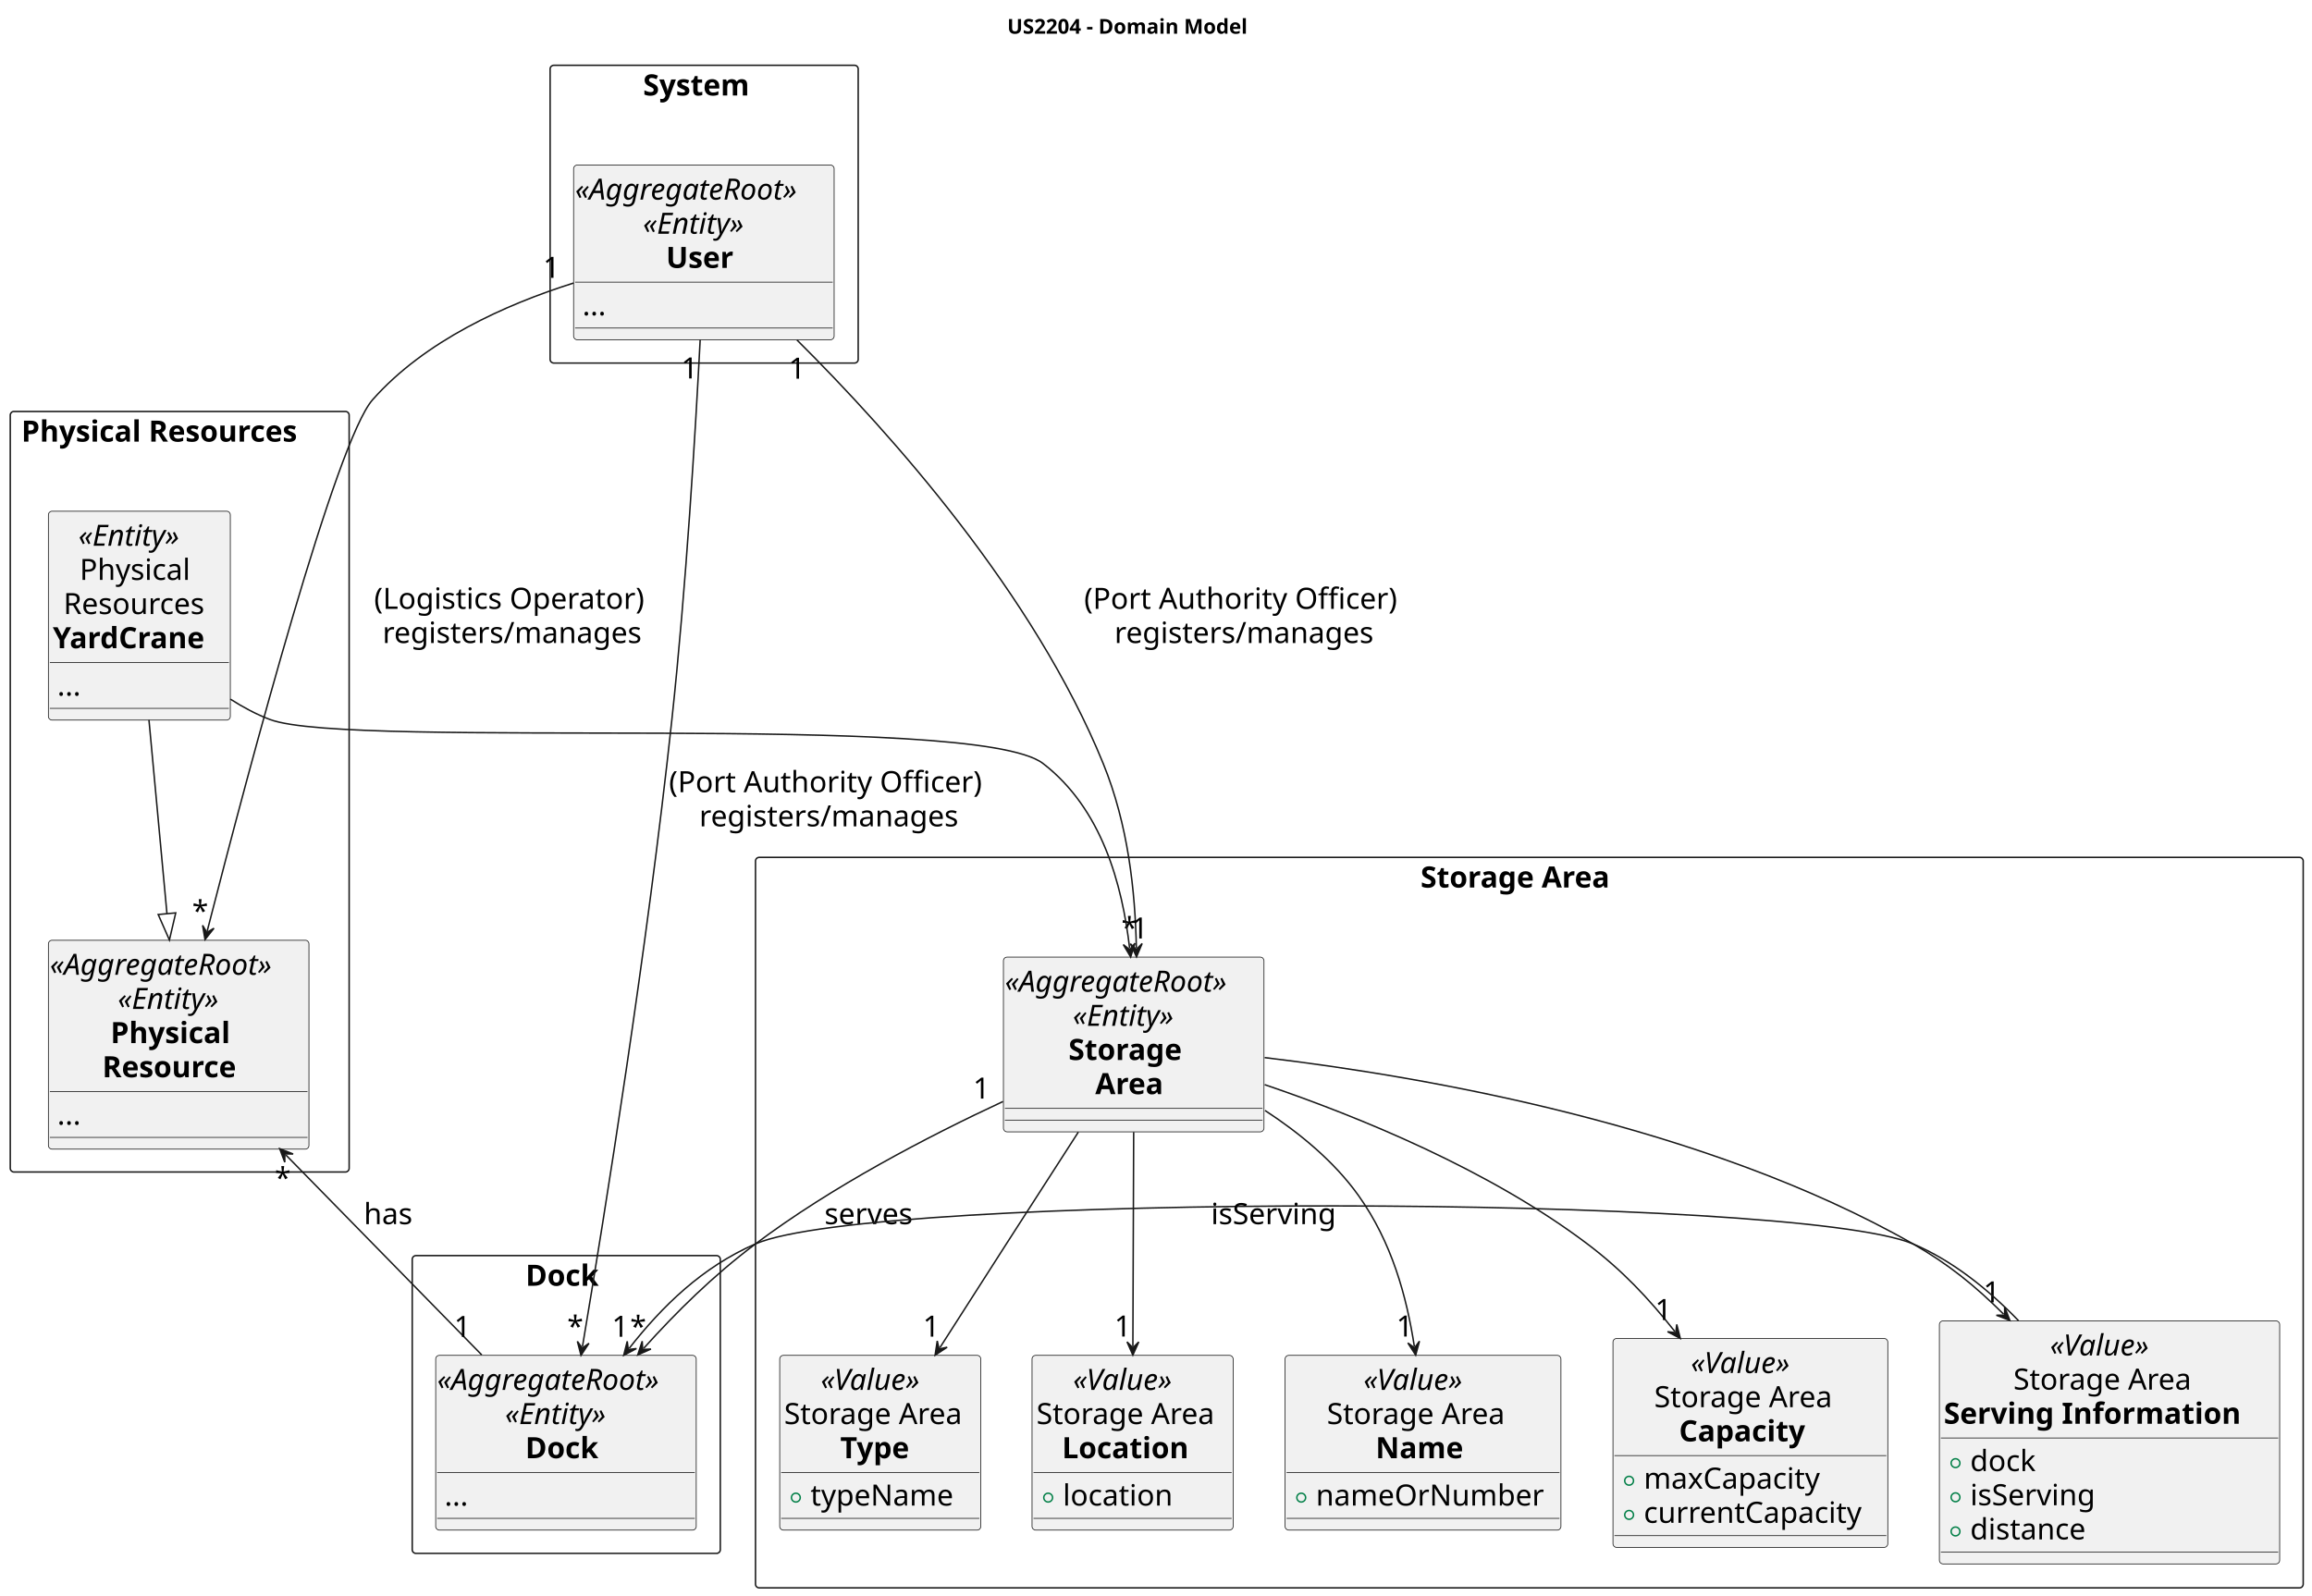
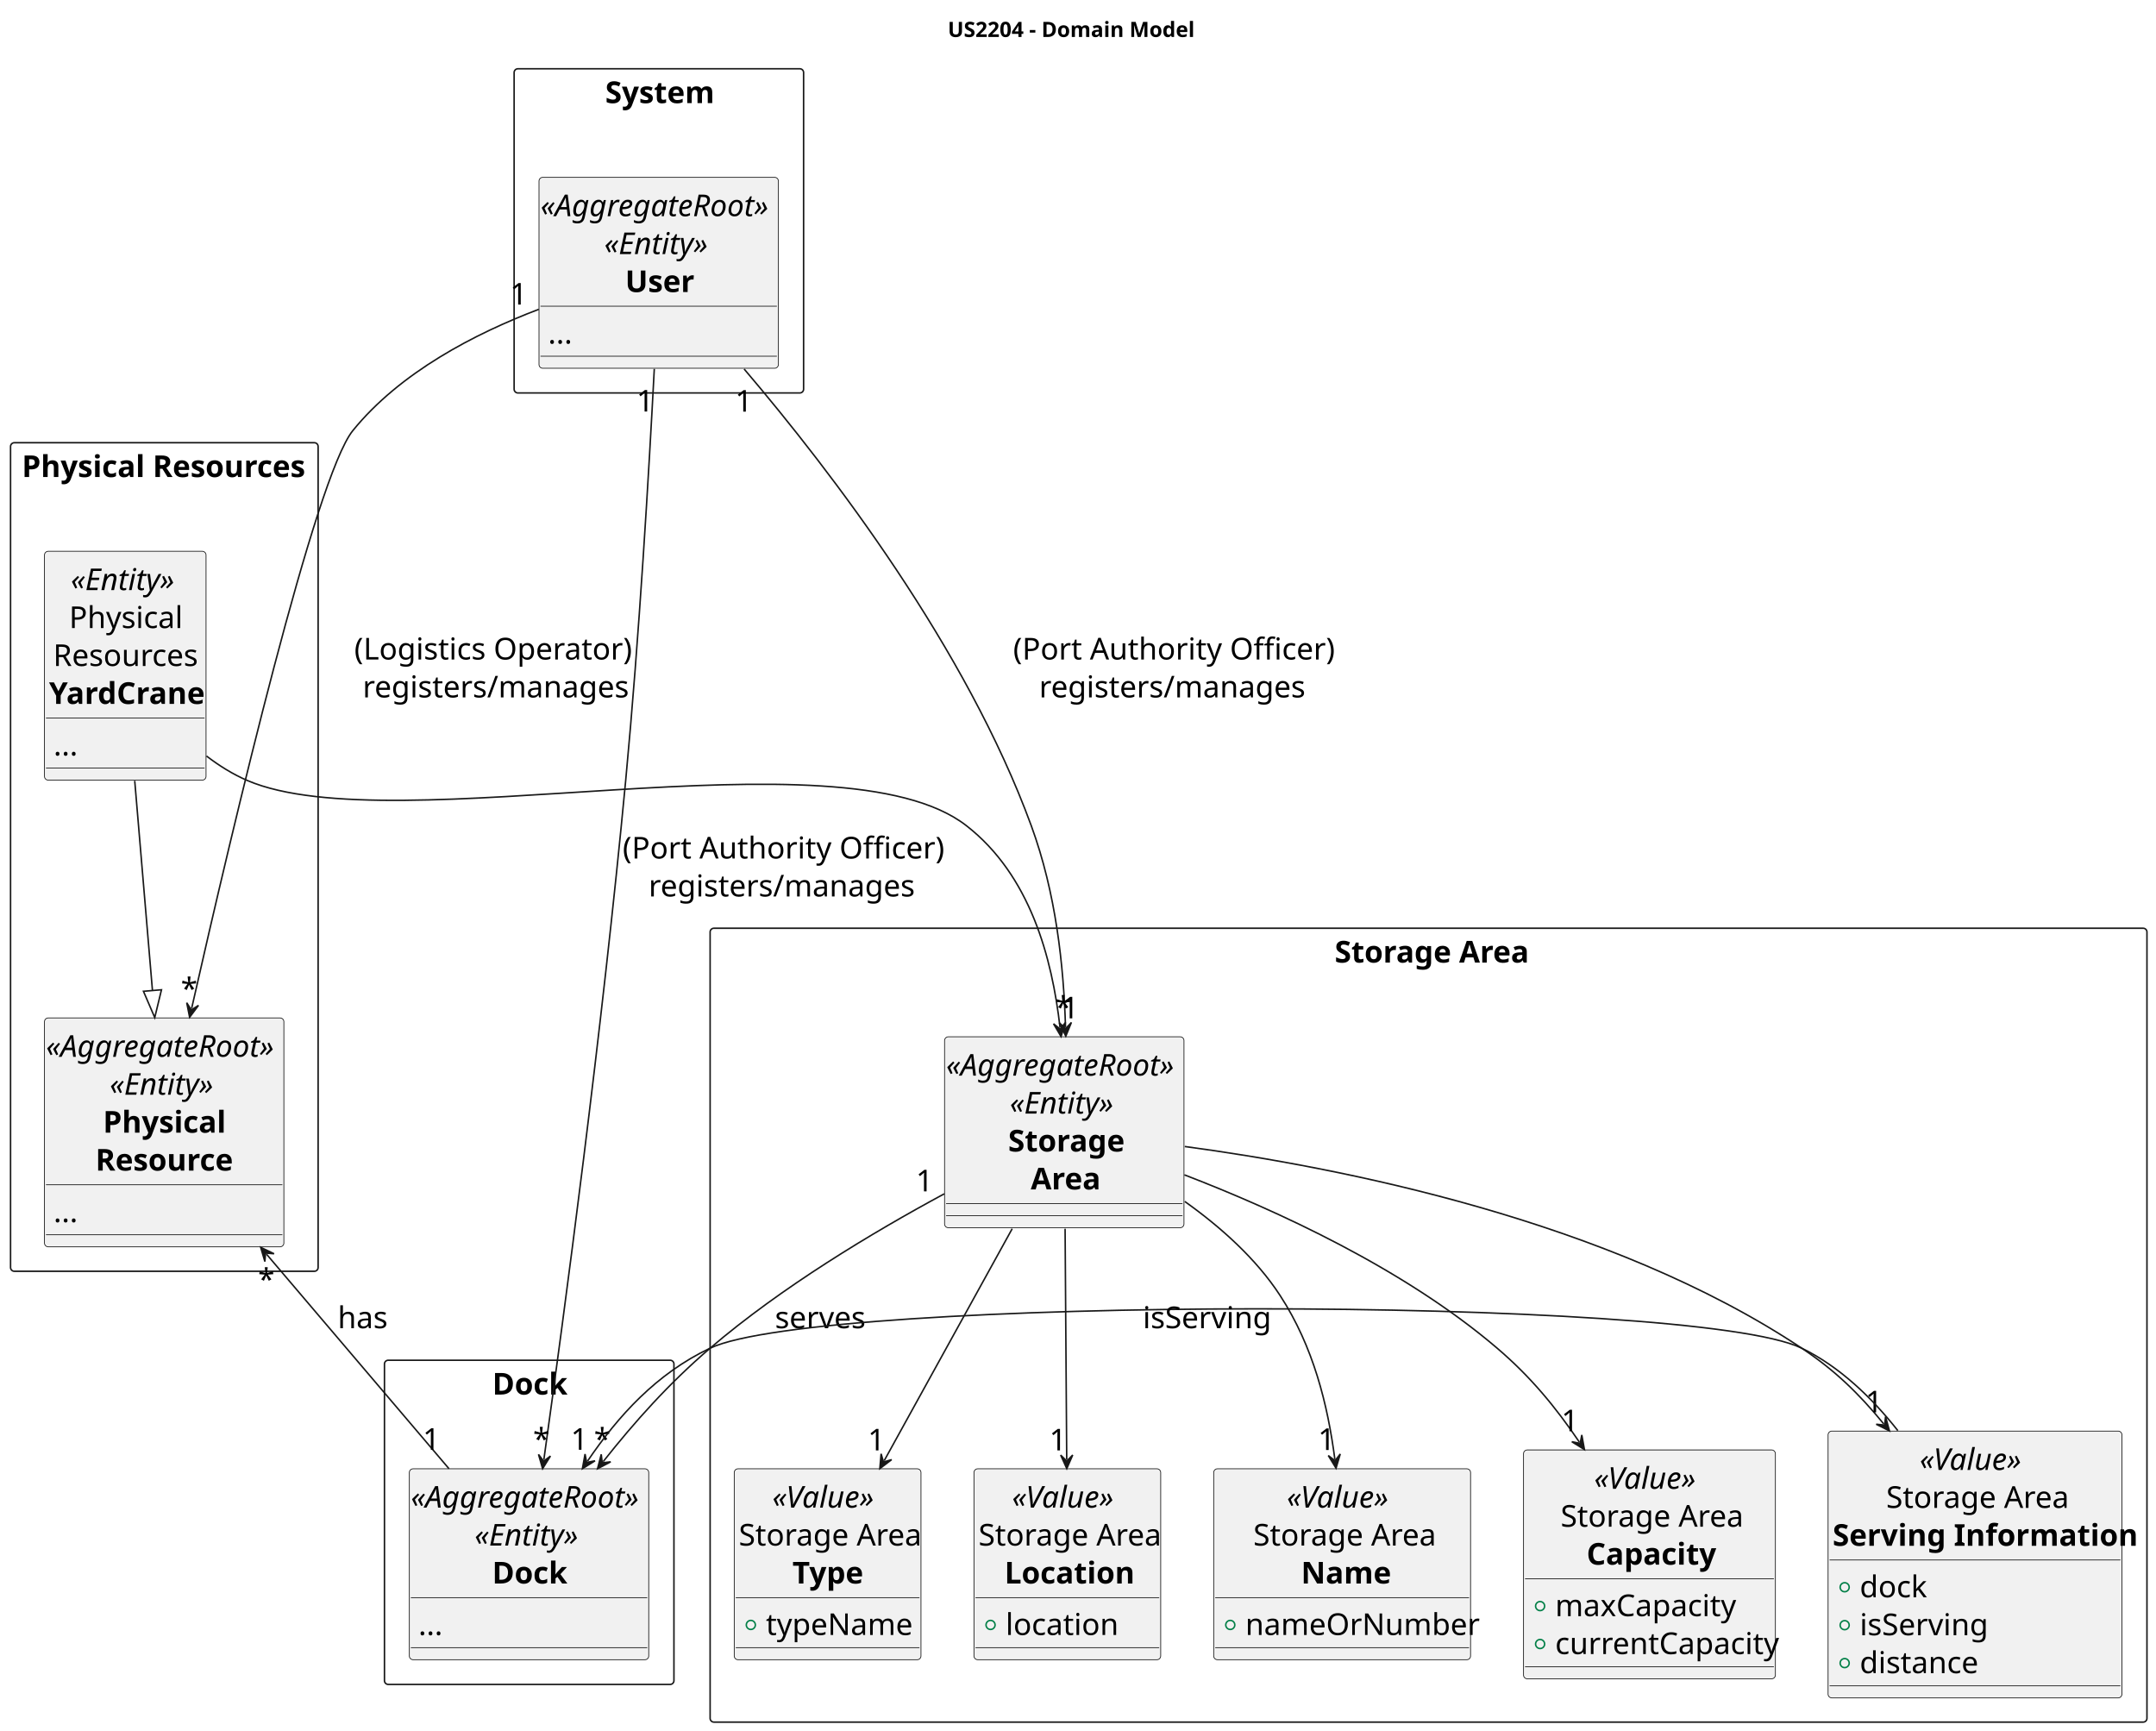
- <svg xmlns="http://www.w3.org/2000/svg" contentStyleType="text/css" data-diagram-type="CLASS" height="1088px" preserveAspectRatio="none" style="width:1576px;height:1088px;background:#FFFFFF;" version="1.1" viewBox="0 0 1576 1088" width="1576px" zoomAndPan="magnify">
+ <svg xmlns="http://www.w3.org/2000/svg" contentStyleType="text/css" data-diagram-type="CLASS" height="1148px" preserveAspectRatio="none" style="width:1430px;height:1148px;background:#FFFFFF;" version="1.1" viewBox="0 0 1430 1148" width="1430px" zoomAndPan="magnify">
  <defs />
  <g>
-     <text fill="#000000" font-family="sans-serif" font-size="14" font-weight="bold" lengthAdjust="spacing" textLength="188.754" x="686.623" y="22.995">US2204 - Domain Model</text>
+     <text fill="#000000" font-family="sans-serif" font-size="14" font-weight="bold" lengthAdjust="spacing" textLength="158.703" x="628.648" y="24.533">US2204 - Domain Model</text>
    <g class="cluster" data-entity="System" data-source-line="4" data-uid="ent0002" id="cluster_System">
-       <rect fill="none" height="203" rx="2.5" ry="2.5" style="stroke:#181818;stroke-width:1;" width="210" x="375" y="44.514" />
-       <text fill="#000000" font-family="sans-serif" font-size="20" font-weight="bold" lengthAdjust="spacing" textLength="83.311" x="438.345" y="65.078">System</text>
+       <rect fill="none" height="215" rx="2.5" ry="2.5" style="stroke:#181818;stroke-width:1;" width="192" x="341" y="45.609" />
+       <text fill="#000000" font-family="sans-serif" font-size="20" font-weight="bold" lengthAdjust="spacing" textLength="71.152" x="401.424" y="68.371">System</text>
    </g>
    <g class="cluster" data-entity="Physical Resources" data-source-line="11" data-uid="ent0004" id="cluster_Physical Resources">
-       <rect fill="none" height="518.5" rx="2.5" ry="2.5" style="stroke:#181818;stroke-width:1;" width="231" x="7" y="280.514" />
-       <text fill="#000000" font-family="sans-serif" font-size="20" font-weight="bold" lengthAdjust="spacing" textLength="215.898" x="14.551" y="301.078">Physical Resources</text>
+       <rect fill="none" height="549.5" rx="2.5" ry="2.5" style="stroke:#181818;stroke-width:1;" width="204" x="7" y="293.609" />
+       <text fill="#000000" font-family="sans-serif" font-size="20" font-weight="bold" lengthAdjust="spacing" textLength="188.994" x="14.503" y="316.371">Physical Resources</text>
    </g>
    <g class="cluster" data-entity="Dock" data-source-line="26" data-uid="ent0007" id="cluster_Dock">
-       <rect fill="none" height="203" rx="2.5" ry="2.5" style="stroke:#181818;stroke-width:1;" width="210" x="281" y="856.014" />
-       <text fill="#000000" font-family="sans-serif" font-size="20" font-weight="bold" lengthAdjust="spacing" textLength="55.498" x="358.251" y="876.578">Dock</text>
+       <rect fill="none" height="215" rx="2.5" ry="2.5" style="stroke:#181818;stroke-width:1;" width="192" x="255" y="902.109" />
+       <text fill="#000000" font-family="sans-serif" font-size="20" font-weight="bold" lengthAdjust="spacing" textLength="48.906" x="326.547" y="924.871">Dock</text>
    </g>
    <g class="cluster" data-entity="Storage Area" data-source-line="35" data-uid="ent0009" id="cluster_Storage Area">
-       <rect fill="none" height="498" rx="2.5" ry="2.5" style="stroke:#181818;stroke-width:1;" width="1055" x="515" y="584.514" />
-       <text fill="#000000" font-family="sans-serif" font-size="20" font-weight="bold" lengthAdjust="spacing" textLength="148.31" x="968.345" y="605.078">Storage Area</text>
+       <rect fill="none" height="526.5" rx="2.5" ry="2.5" style="stroke:#181818;stroke-width:1;" width="953" x="471" y="615.609" />
+       <text fill="#000000" font-family="sans-serif" font-size="20" font-weight="bold" lengthAdjust="spacing" textLength="124.492" x="885.254" y="638.371">Storage Area</text>
    </g>
    <g class="entity" data-entity="user" data-source-line="5" data-uid="ent0003" id="entity_user">
-       <rect fill="#F1F1F1" height="119.125" rx="2.5" ry="2.5" style="stroke:#181818;stroke-width:0.5;" width="177.596" x="391" y="112.514" />
-       <text fill="#000000" font-family="sans-serif" font-size="20" font-style="italic" lengthAdjust="spacing" textLength="175.596" x="392" y="136.078">«AggregateRoot»</text>
-       <text fill="#000000" font-family="sans-serif" font-size="20" font-style="italic" lengthAdjust="spacing" textLength="83.076" x="438.26" y="159.359">«Entity»</text>
-       <text fill="#000000" font-family="sans-serif" font-size="20" font-weight="bold" lengthAdjust="spacing" textLength="51.572" x="454.012" y="182.641">User</text>
-       <line style="stroke:#181818;stroke-width:0.5;" x1="392" x2="567.596" y1="192.357" y2="192.357" />
-       <text fill="#000000" font-family="sans-serif" font-size="20" lengthAdjust="spacing" textLength="19.072" x="397" y="214.922">...</text>
-       <line style="stroke:#181818;stroke-width:0.5;" x1="392" x2="567.596" y1="223.639" y2="223.639" />
+       <rect fill="#F1F1F1" height="126.625" rx="2.5" ry="2.5" style="stroke:#181818;stroke-width:0.5;" width="158.787" x="357.5" y="117.609" />
+       <text fill="#000000" font-family="sans-serif" font-size="20" font-style="italic" lengthAdjust="spacing" textLength="156.787" x="358.5" y="143.371">«AggregateRoot»</text>
+       <text fill="#000000" font-family="sans-serif" font-size="20" font-style="italic" lengthAdjust="spacing" textLength="72.266" x="400.761" y="168.527">«Entity»</text>
+       <text fill="#000000" font-family="sans-serif" font-size="20" font-weight="bold" lengthAdjust="spacing" textLength="44.473" x="414.657" y="193.684">User</text>
+       <line style="stroke:#181818;stroke-width:0.5;" x1="358.5" x2="515.287" y1="203.078" y2="203.078" />
+       <text fill="#000000" font-family="sans-serif" font-size="20" lengthAdjust="spacing" textLength="16.67" x="363.5" y="227.84">...</text>
+       <line style="stroke:#181818;stroke-width:0.5;" x1="358.5" x2="515.287" y1="236.234" y2="236.234" />
    </g>
    <g class="entity" data-entity="phys_res" data-source-line="13" data-uid="ent0005" id="entity_phys_res">
-       <rect fill="#F1F1F1" height="142.406" rx="2.5" ry="2.5" style="stroke:#181818;stroke-width:0.5;" width="177.596" x="33" y="641.014" />
-       <text fill="#000000" font-family="sans-serif" font-size="20" font-style="italic" lengthAdjust="spacing" textLength="175.596" x="34" y="664.578">«AggregateRoot»</text>
-       <text fill="#000000" font-family="sans-serif" font-size="20" font-style="italic" lengthAdjust="spacing" textLength="83.076" x="80.26" y="687.859">«Entity»</text>
-       <text fill="#000000" font-family="sans-serif" font-size="20" font-weight="bold" lengthAdjust="spacing" textLength="92.9" x="75.348" y="711.141">Physical</text>
-       <text fill="#000000" font-family="sans-serif" font-size="20" font-weight="bold" lengthAdjust="spacing" textLength="104.131" x="69.732" y="734.422">Resource</text>
-       <line style="stroke:#181818;stroke-width:0.5;" x1="34" x2="209.596" y1="744.139" y2="744.139" />
-       <text fill="#000000" font-family="sans-serif" font-size="20" lengthAdjust="spacing" textLength="19.072" x="39" y="766.703">...</text>
-       <line style="stroke:#181818;stroke-width:0.5;" x1="34" x2="209.596" y1="775.42" y2="775.42" />
+       <rect fill="#F1F1F1" height="151.781" rx="2.5" ry="2.5" style="stroke:#181818;stroke-width:0.5;" width="158.787" x="29.5" y="675.109" />
+       <text fill="#000000" font-family="sans-serif" font-size="20" font-style="italic" lengthAdjust="spacing" textLength="156.787" x="30.5" y="700.871">«AggregateRoot»</text>
+       <text fill="#000000" font-family="sans-serif" font-size="20" font-style="italic" lengthAdjust="spacing" textLength="72.266" x="72.761" y="726.027">«Entity»</text>
+       <text fill="#000000" font-family="sans-serif" font-size="20" font-weight="bold" lengthAdjust="spacing" textLength="81.162" x="68.312" y="751.184">Physical</text>
+       <text fill="#000000" font-family="sans-serif" font-size="20" font-weight="bold" lengthAdjust="spacing" textLength="91.152" x="63.317" y="776.34">Resource</text>
+       <line style="stroke:#181818;stroke-width:0.5;" x1="30.5" x2="187.287" y1="785.734" y2="785.734" />
+       <text fill="#000000" font-family="sans-serif" font-size="20" lengthAdjust="spacing" textLength="16.67" x="35.5" y="810.496">...</text>
+       <line style="stroke:#181818;stroke-width:0.5;" x1="30.5" x2="187.287" y1="818.891" y2="818.891" />
    </g>
    <g class="entity" data-entity="yard_crane" data-source-line="18" data-uid="ent0006" id="entity_yard_crane">
-       <rect fill="#F1F1F1" height="142.406" rx="2.5" ry="2.5" style="stroke:#181818;stroke-width:0.5;" width="123.998" x="33" y="348.514" />
-       <text fill="#000000" font-family="sans-serif" font-size="20" font-style="italic" lengthAdjust="spacing" textLength="83.076" x="53.461" y="372.078">«Entity»</text>
-       <text fill="#000000" font-family="sans-serif" font-size="20" lengthAdjust="spacing" textLength="81.357" x="54.32" y="395.359">Physical</text>
-       <text fill="#000000" font-family="sans-serif" font-size="20" lengthAdjust="spacing" textLength="103.477" x="43.261" y="418.641">Resources</text>
-       <text fill="#000000" font-family="sans-serif" font-size="20" font-weight="bold" lengthAdjust="spacing" textLength="117.998" x="36" y="441.922">YardCrane</text>
-       <line style="stroke:#181818;stroke-width:0.5;" x1="34" x2="155.998" y1="451.639" y2="451.639" />
-       <text fill="#000000" font-family="sans-serif" font-size="20" lengthAdjust="spacing" textLength="19.072" x="39" y="474.203">...</text>
-       <line style="stroke:#181818;stroke-width:0.5;" x1="34" x2="155.998" y1="482.92" y2="482.92" />
+       <rect fill="#F1F1F1" height="151.781" rx="2.5" ry="2.5" style="stroke:#181818;stroke-width:0.5;" width="107.152" x="29.5" y="365.609" />
+       <text fill="#000000" font-family="sans-serif" font-size="20" font-style="italic" lengthAdjust="spacing" textLength="72.266" x="46.943" y="391.371">«Entity»</text>
+       <text fill="#000000" font-family="sans-serif" font-size="20" lengthAdjust="spacing" textLength="74.473" x="45.84" y="416.527">Physical</text>
+       <text fill="#000000" font-family="sans-serif" font-size="20" lengthAdjust="spacing" textLength="95.596" x="35.278" y="441.684">Resources</text>
+       <text fill="#000000" font-family="sans-serif" font-size="20" font-weight="bold" lengthAdjust="spacing" textLength="101.152" x="32.5" y="466.84">YardCrane</text>
+       <line style="stroke:#181818;stroke-width:0.5;" x1="30.5" x2="135.652" y1="476.234" y2="476.234" />
+       <text fill="#000000" font-family="sans-serif" font-size="20" lengthAdjust="spacing" textLength="16.67" x="35.5" y="500.996">...</text>
+       <line style="stroke:#181818;stroke-width:0.5;" x1="30.5" x2="135.652" y1="509.391" y2="509.391" />
    </g>
    <g class="entity" data-entity="dock" data-source-line="28" data-uid="ent0008" id="entity_dock">
-       <rect fill="#F1F1F1" height="119.125" rx="2.5" ry="2.5" style="stroke:#181818;stroke-width:0.5;" width="177.596" x="297" y="924.014" />
-       <text fill="#000000" font-family="sans-serif" font-size="20" font-style="italic" lengthAdjust="spacing" textLength="175.596" x="298" y="947.578">«AggregateRoot»</text>
-       <text fill="#000000" font-family="sans-serif" font-size="20" font-style="italic" lengthAdjust="spacing" textLength="83.076" x="344.26" y="970.859">«Entity»</text>
-       <text fill="#000000" font-family="sans-serif" font-size="20" font-weight="bold" lengthAdjust="spacing" textLength="55.498" x="358.049" y="994.141">Dock</text>
-       <line style="stroke:#181818;stroke-width:0.5;" x1="298" x2="473.596" y1="1003.857" y2="1003.857" />
-       <text fill="#000000" font-family="sans-serif" font-size="20" lengthAdjust="spacing" textLength="19.072" x="303" y="1026.422">...</text>
-       <line style="stroke:#181818;stroke-width:0.5;" x1="298" x2="473.596" y1="1035.139" y2="1035.139" />
+       <rect fill="#F1F1F1" height="126.625" rx="2.5" ry="2.5" style="stroke:#181818;stroke-width:0.5;" width="158.787" x="271.5" y="974.109" />
+       <text fill="#000000" font-family="sans-serif" font-size="20" font-style="italic" lengthAdjust="spacing" textLength="156.787" x="272.5" y="999.871">«AggregateRoot»</text>
+       <text fill="#000000" font-family="sans-serif" font-size="20" font-style="italic" lengthAdjust="spacing" textLength="72.266" x="314.761" y="1025.027">«Entity»</text>
+       <text fill="#000000" font-family="sans-serif" font-size="20" font-weight="bold" lengthAdjust="spacing" textLength="48.906" x="326.44" y="1050.184">Dock</text>
+       <line style="stroke:#181818;stroke-width:0.5;" x1="272.5" x2="429.287" y1="1059.578" y2="1059.578" />
+       <text fill="#000000" font-family="sans-serif" font-size="20" lengthAdjust="spacing" textLength="16.67" x="277.5" y="1084.34">...</text>
+       <line style="stroke:#181818;stroke-width:0.5;" x1="272.5" x2="429.287" y1="1092.734" y2="1092.734" />
    </g>
    <g class="entity" data-entity="storage_area" data-source-line="37" data-uid="ent0010" id="entity_storage_area">
-       <rect fill="#F1F1F1" height="119.125" rx="2.5" ry="2.5" style="stroke:#181818;stroke-width:0.5;" width="177.596" x="684" y="652.514" />
-       <text fill="#000000" font-family="sans-serif" font-size="20" font-style="italic" lengthAdjust="spacing" textLength="175.596" x="685" y="676.078">«AggregateRoot»</text>
-       <text fill="#000000" font-family="sans-serif" font-size="20" font-style="italic" lengthAdjust="spacing" textLength="83.076" x="731.26" y="699.359">«Entity»</text>
-       <text fill="#000000" font-family="sans-serif" font-size="20" font-weight="bold" lengthAdjust="spacing" textLength="88.945" x="728.325" y="722.641">Storage</text>
-       <text fill="#000000" font-family="sans-serif" font-size="20" font-weight="bold" lengthAdjust="spacing" textLength="52.402" x="746.597" y="745.922">Area</text>
-       <line style="stroke:#181818;stroke-width:0.5;" x1="685" x2="860.596" y1="755.639" y2="755.639" />
-       <line style="stroke:#181818;stroke-width:0.5;" x1="685" x2="860.596" y1="763.639" y2="763.639" />
+       <rect fill="#F1F1F1" height="126.625" rx="2.5" ry="2.5" style="stroke:#181818;stroke-width:0.5;" width="158.787" x="626.5" y="687.609" />
+       <text fill="#000000" font-family="sans-serif" font-size="20" font-style="italic" lengthAdjust="spacing" textLength="156.787" x="627.5" y="713.371">«AggregateRoot»</text>
+       <text fill="#000000" font-family="sans-serif" font-size="20" font-style="italic" lengthAdjust="spacing" textLength="72.266" x="669.761" y="738.527">«Entity»</text>
+       <text fill="#000000" font-family="sans-serif" font-size="20" font-weight="bold" lengthAdjust="spacing" textLength="74.463" x="668.662" y="763.684">Storage</text>
+       <text fill="#000000" font-family="sans-serif" font-size="20" font-weight="bold" lengthAdjust="spacing" textLength="44.473" x="683.657" y="788.84">Area</text>
+       <line style="stroke:#181818;stroke-width:0.5;" x1="627.5" x2="784.287" y1="798.234" y2="798.234" />
+       <line style="stroke:#181818;stroke-width:0.5;" x1="627.5" x2="784.287" y1="806.234" y2="806.234" />
    </g>
    <g class="entity" data-entity="storage_area_loc" data-source-line="41" data-uid="ent0011" id="entity_storage_area_loc">
-       <rect fill="#F1F1F1" height="119.125" rx="2.5" ry="2.5" style="stroke:#181818;stroke-width:0.5;" width="137.074" x="703.5" y="924.014" />
-       <text fill="#000000" font-family="sans-serif" font-size="20" font-style="italic" lengthAdjust="spacing" textLength="81.162" x="731.456" y="947.578">«Value»</text>
-       <text fill="#000000" font-family="sans-serif" font-size="20" lengthAdjust="spacing" textLength="131.074" x="706.5" y="970.859">Storage Area</text>
-       <text fill="#000000" font-family="sans-serif" font-size="20" font-weight="bold" lengthAdjust="spacing" textLength="96.231" x="723.922" y="994.141">Location</text>
-       <line style="stroke:#181818;stroke-width:0.5;" x1="704.5" x2="839.574" y1="1003.857" y2="1003.857" />
-       <ellipse cx="714.5" cy="1020.998" fill="none" rx="3" ry="3" style="stroke:#038048;stroke-width:1;" />
-       <text fill="#000000" font-family="sans-serif" font-size="20" lengthAdjust="spacing" textLength="79.356" x="724.5" y="1026.422">location</text>
-       <line style="stroke:#181818;stroke-width:0.5;" x1="704.5" x2="839.574" y1="1035.139" y2="1035.139" />
+       <rect fill="#F1F1F1" height="126.625" rx="2.5" ry="2.5" style="stroke:#181818;stroke-width:0.5;" width="123.852" x="646" y="974.109" />
+       <text fill="#000000" font-family="sans-serif" font-size="20" font-style="italic" lengthAdjust="spacing" textLength="73.398" x="671.227" y="999.871">«Value»</text>
+       <text fill="#000000" font-family="sans-serif" font-size="20" lengthAdjust="spacing" textLength="117.852" x="649" y="1025.027">Storage Area</text>
+       <text fill="#000000" font-family="sans-serif" font-size="20" font-weight="bold" lengthAdjust="spacing" textLength="83.33" x="666.261" y="1050.184">Location</text>
+       <line style="stroke:#181818;stroke-width:0.5;" x1="647" x2="768.852" y1="1059.578" y2="1059.578" />
+       <ellipse cx="657" cy="1077.656" fill="none" rx="3" ry="3" style="stroke:#038048;stroke-width:1;" />
+       <text fill="#000000" font-family="sans-serif" font-size="20" lengthAdjust="spacing" textLength="68.936" x="667" y="1084.34">location</text>
+       <line style="stroke:#181818;stroke-width:0.5;" x1="647" x2="768.852" y1="1092.734" y2="1092.734" />
    </g>
    <g class="entity" data-entity="storage_area_name" data-source-line="46" data-uid="ent0012" id="entity_storage_area_name">
-       <rect fill="#F1F1F1" height="119.125" rx="2.5" ry="2.5" style="stroke:#181818;stroke-width:0.5;" width="188.025" x="876" y="924.014" />
-       <text fill="#000000" font-family="sans-serif" font-size="20" font-style="italic" lengthAdjust="spacing" textLength="81.162" x="929.432" y="947.578">«Value»</text>
-       <text fill="#000000" font-family="sans-serif" font-size="20" lengthAdjust="spacing" textLength="131.074" x="904.476" y="970.859">Storage Area</text>
-       <text fill="#000000" font-family="sans-serif" font-size="20" font-weight="bold" lengthAdjust="spacing" textLength="64.639" x="937.693" y="994.141">Name</text>
-       <line style="stroke:#181818;stroke-width:0.5;" x1="877" x2="1063.025" y1="1003.857" y2="1003.857" />
-       <ellipse cx="887" cy="1020.998" fill="none" rx="3" ry="3" style="stroke:#038048;stroke-width:1;" />
-       <text fill="#000000" font-family="sans-serif" font-size="20" lengthAdjust="spacing" textLength="161.025" x="897" y="1026.422">nameOrNumber</text>
-       <line style="stroke:#181818;stroke-width:0.5;" x1="877" x2="1063.025" y1="1035.139" y2="1035.139" />
+       <rect fill="#F1F1F1" height="126.625" rx="2.5" ry="2.5" style="stroke:#181818;stroke-width:0.5;" width="170.379" x="805" y="974.109" />
+       <text fill="#000000" font-family="sans-serif" font-size="20" font-style="italic" lengthAdjust="spacing" textLength="73.398" x="853.49" y="999.871">«Value»</text>
+       <text fill="#000000" font-family="sans-serif" font-size="20" lengthAdjust="spacing" textLength="117.852" x="831.264" y="1025.027">Storage Area</text>
+       <text fill="#000000" font-family="sans-serif" font-size="20" font-weight="bold" lengthAdjust="spacing" textLength="54.473" x="862.953" y="1050.184">Name</text>
+       <line style="stroke:#181818;stroke-width:0.5;" x1="806" x2="974.379" y1="1059.578" y2="1059.578" />
+       <ellipse cx="816" cy="1077.656" fill="none" rx="3" ry="3" style="stroke:#038048;stroke-width:1;" />
+       <text fill="#000000" font-family="sans-serif" font-size="20" lengthAdjust="spacing" textLength="143.379" x="826" y="1084.34">nameOrNumber</text>
+       <line style="stroke:#181818;stroke-width:0.5;" x1="806" x2="974.379" y1="1092.734" y2="1092.734" />
    </g>
    <g class="entity" data-entity="storage_area_capacity" data-source-line="51" data-uid="ent0013" id="entity_storage_area_capacity">
-       <rect fill="#F1F1F1" height="142.406" rx="2.5" ry="2.5" style="stroke:#181818;stroke-width:0.5;" width="187.342" x="1099.5" y="912.514" />
-       <text fill="#000000" font-family="sans-serif" font-size="20" font-style="italic" lengthAdjust="spacing" textLength="81.162" x="1152.59" y="936.078">«Value»</text>
-       <text fill="#000000" font-family="sans-serif" font-size="20" lengthAdjust="spacing" textLength="131.074" x="1127.634" y="959.359">Storage Area</text>
-       <text fill="#000000" font-family="sans-serif" font-size="20" font-weight="bold" lengthAdjust="spacing" textLength="97.295" x="1144.523" y="982.641">Capacity</text>
-       <line style="stroke:#181818;stroke-width:0.5;" x1="1100.5" x2="1285.842" y1="992.357" y2="992.357" />
-       <ellipse cx="1110.5" cy="1009.498" fill="none" rx="3" ry="3" style="stroke:#038048;stroke-width:1;" />
-       <text fill="#000000" font-family="sans-serif" font-size="20" lengthAdjust="spacing" textLength="130.977" x="1120.5" y="1014.922">maxCapacity</text>
-       <ellipse cx="1110.5" cy="1032.779" fill="none" rx="3" ry="3" style="stroke:#038048;stroke-width:1;" />
-       <text fill="#000000" font-family="sans-serif" font-size="20" lengthAdjust="spacing" textLength="160.342" x="1120.5" y="1038.203">currentCapacity</text>
-       <line style="stroke:#181818;stroke-width:0.5;" x1="1100.5" x2="1285.842" y1="1046.92" y2="1046.92" />
+       <rect fill="#F1F1F1" height="151.781" rx="2.5" ry="2.5" style="stroke:#181818;stroke-width:0.5;" width="167.059" x="1010.5" y="961.609" />
+       <text fill="#000000" font-family="sans-serif" font-size="20" font-style="italic" lengthAdjust="spacing" textLength="73.398" x="1057.33" y="987.371">«Value»</text>
+       <text fill="#000000" font-family="sans-serif" font-size="20" lengthAdjust="spacing" textLength="117.852" x="1035.103" y="1012.527">Storage Area</text>
+       <text fill="#000000" font-family="sans-serif" font-size="20" font-weight="bold" lengthAdjust="spacing" textLength="83.369" x="1052.345" y="1037.684">Capacity</text>
+       <line style="stroke:#181818;stroke-width:0.5;" x1="1011.5" x2="1176.559" y1="1047.078" y2="1047.078" />
+       <ellipse cx="1021.5" cy="1065.156" fill="none" rx="3" ry="3" style="stroke:#038048;stroke-width:1;" />
+       <text fill="#000000" font-family="sans-serif" font-size="20" lengthAdjust="spacing" textLength="115.596" x="1031.5" y="1071.84">maxCapacity</text>
+       <ellipse cx="1021.5" cy="1090.312" fill="none" rx="3" ry="3" style="stroke:#038048;stroke-width:1;" />
+       <text fill="#000000" font-family="sans-serif" font-size="20" lengthAdjust="spacing" textLength="140.059" x="1031.5" y="1096.996">currentCapacity</text>
+       <line style="stroke:#181818;stroke-width:0.5;" x1="1011.5" x2="1176.559" y1="1105.391" y2="1105.391" />
    </g>
    <g class="entity" data-entity="storage_area_comp_info" data-source-line="57" data-uid="ent0014" id="entity_storage_area_comp_info">
-       <rect fill="#F1F1F1" height="165.688" rx="2.5" ry="2.5" style="stroke:#181818;stroke-width:0.5;" width="231.957" x="1322" y="900.514" />
-       <text fill="#000000" font-family="sans-serif" font-size="20" font-style="italic" lengthAdjust="spacing" textLength="81.162" x="1397.398" y="924.078">«Value»</text>
-       <text fill="#000000" font-family="sans-serif" font-size="20" lengthAdjust="spacing" textLength="131.074" x="1372.441" y="947.359">Storage Area</text>
-       <text fill="#000000" font-family="sans-serif" font-size="20" font-weight="bold" lengthAdjust="spacing" textLength="225.957" x="1325" y="970.641">Serving Information</text>
-       <line style="stroke:#181818;stroke-width:0.5;" x1="1323" x2="1552.957" y1="980.357" y2="980.357" />
-       <ellipse cx="1333" cy="997.498" fill="none" rx="3" ry="3" style="stroke:#038048;stroke-width:1;" />
-       <text fill="#000000" font-family="sans-serif" font-size="20" lengthAdjust="spacing" textLength="47.51" x="1343" y="1002.922">dock</text>
-       <ellipse cx="1333" cy="1020.779" fill="none" rx="3" ry="3" style="stroke:#038048;stroke-width:1;" />
-       <text fill="#000000" font-family="sans-serif" font-size="20" lengthAdjust="spacing" textLength="91.963" x="1343" y="1026.203">isServing</text>
-       <ellipse cx="1333" cy="1044.061" fill="none" rx="3" ry="3" style="stroke:#038048;stroke-width:1;" />
-       <text fill="#000000" font-family="sans-serif" font-size="20" lengthAdjust="spacing" textLength="84.746" x="1343" y="1049.484">distance</text>
-       <line style="stroke:#181818;stroke-width:0.5;" x1="1323" x2="1552.957" y1="1058.201" y2="1058.201" />
+       <rect fill="#F1F1F1" height="176.938" rx="2.5" ry="2.5" style="stroke:#181818;stroke-width:0.5;" width="194.906" x="1212.5" y="949.109" />
+       <text fill="#000000" font-family="sans-serif" font-size="20" font-style="italic" lengthAdjust="spacing" textLength="73.398" x="1273.254" y="974.871">«Value»</text>
+       <text fill="#000000" font-family="sans-serif" font-size="20" lengthAdjust="spacing" textLength="117.852" x="1251.027" y="1000.027">Storage Area</text>
+       <text fill="#000000" font-family="sans-serif" font-size="20" font-weight="bold" lengthAdjust="spacing" textLength="188.906" x="1215.5" y="1025.184">Serving Information</text>
+       <line style="stroke:#181818;stroke-width:0.5;" x1="1213.5" x2="1406.406" y1="1034.578" y2="1034.578" />
+       <ellipse cx="1223.5" cy="1052.656" fill="none" rx="3" ry="3" style="stroke:#038048;stroke-width:1;" />
+       <text fill="#000000" font-family="sans-serif" font-size="20" lengthAdjust="spacing" textLength="42.246" x="1233.5" y="1059.34">dock</text>
+       <ellipse cx="1223.5" cy="1077.812" fill="none" rx="3" ry="3" style="stroke:#038048;stroke-width:1;" />
+       <text fill="#000000" font-family="sans-serif" font-size="20" lengthAdjust="spacing" textLength="82.256" x="1233.5" y="1084.496">isServing</text>
+       <ellipse cx="1223.5" cy="1102.969" fill="none" rx="3" ry="3" style="stroke:#038048;stroke-width:1;" />
+       <text fill="#000000" font-family="sans-serif" font-size="20" lengthAdjust="spacing" textLength="74.492" x="1233.5" y="1109.652">distance</text>
+       <line style="stroke:#181818;stroke-width:0.5;" x1="1213.5" x2="1406.406" y1="1118.047" y2="1118.047" />
    </g>
    <g class="entity" data-entity="storage_area_type" data-source-line="64" data-uid="ent0015" id="entity_storage_area_type">
-       <rect fill="#F1F1F1" height="119.125" rx="2.5" ry="2.5" style="stroke:#181818;stroke-width:0.5;" width="137.074" x="531.5" y="924.014" />
-       <text fill="#000000" font-family="sans-serif" font-size="20" font-style="italic" lengthAdjust="spacing" textLength="81.162" x="559.456" y="947.578">«Value»</text>
-       <text fill="#000000" font-family="sans-serif" font-size="20" lengthAdjust="spacing" textLength="131.074" x="534.5" y="970.859">Storage Area</text>
-       <text fill="#000000" font-family="sans-serif" font-size="20" font-weight="bold" lengthAdjust="spacing" textLength="54.56" x="572.757" y="994.141">Type</text>
-       <line style="stroke:#181818;stroke-width:0.5;" x1="532.5" x2="667.574" y1="1003.857" y2="1003.857" />
-       <ellipse cx="542.5" cy="1020.998" fill="none" rx="3" ry="3" style="stroke:#038048;stroke-width:1;" />
-       <text fill="#000000" font-family="sans-serif" font-size="20" lengthAdjust="spacing" textLength="103.682" x="552.5" y="1026.422">typeName</text>
-       <line style="stroke:#181818;stroke-width:0.5;" x1="532.5" x2="667.574" y1="1035.139" y2="1035.139" />
+       <rect fill="#F1F1F1" height="126.625" rx="2.5" ry="2.5" style="stroke:#181818;stroke-width:0.5;" width="123.852" x="487" y="974.109" />
+       <text fill="#000000" font-family="sans-serif" font-size="20" font-style="italic" lengthAdjust="spacing" textLength="73.398" x="512.227" y="999.871">«Value»</text>
+       <text fill="#000000" font-family="sans-serif" font-size="20" lengthAdjust="spacing" textLength="117.852" x="490" y="1025.027">Storage Area</text>
+       <text fill="#000000" font-family="sans-serif" font-size="20" font-weight="bold" lengthAdjust="spacing" textLength="46.68" x="525.586" y="1050.184">Type</text>
+       <line style="stroke:#181818;stroke-width:0.5;" x1="488" x2="609.852" y1="1059.578" y2="1059.578" />
+       <ellipse cx="498" cy="1077.656" fill="none" rx="3" ry="3" style="stroke:#038048;stroke-width:1;" />
+       <text fill="#000000" font-family="sans-serif" font-size="20" lengthAdjust="spacing" textLength="91.152" x="508" y="1084.34">typeName</text>
+       <line style="stroke:#181818;stroke-width:0.5;" x1="488" x2="609.852" y1="1092.734" y2="1092.734" />
    </g>
    <g class="link" data-entity-1="user" data-entity-2="dock" data-source-line="71" data-uid="lnk16" id="link_user_dock">
-       <path codeLine="71" d="M477.28,231.654 C474,295.454 467.7,400.414 458,490.514 C441.07,647.794 412.473,826.086 397.033,918.086" fill="none" id="user-to-dock" style="stroke:#181818;stroke-width:1;" />
-       <polygon fill="#181818" points="396.04,924.004,401.474,915.79,396.868,919.073,393.585,914.466,396.04,924.004" style="stroke:#181818;stroke-width:1;" />
-       <text fill="#000000" font-family="sans-serif" font-size="20" lengthAdjust="spacing" textLength="228.154" x="456" y="540.078">(Port Authority Officer)</text>
-       <text fill="#000000" font-family="sans-serif" font-size="20" lengthAdjust="spacing" textLength="186.816" x="476.669" y="563.359">registers/manages</text>
-       <text fill="#000000" font-family="sans-serif" font-size="20" lengthAdjust="spacing" textLength="12.725" x="464.388" y="258.008">1</text>
-       <text fill="#000000" font-family="sans-serif" font-size="20" lengthAdjust="spacing" textLength="10" x="386.646" y="911.367">*</text>
+       <path codeLine="71" d="M433.97,244.649 C430.45,312.099 423.97,422.589 415,517.609 C399.41,682.789 374.298,870.677 360.719,968.077" fill="none" id="user-to-dock" style="stroke:#181818;stroke-width:1;" />
+       <polygon fill="#181818" points="359.89,974.019,365.094,965.658,360.58,969.067,357.171,964.553,359.89,974.019" style="stroke:#181818;stroke-width:1;" />
+       <text fill="#000000" font-family="sans-serif" font-size="20" lengthAdjust="spacing" textLength="198.935" x="413" y="569.371">(Port Authority Officer)</text>
+       <text fill="#000000" font-family="sans-serif" font-size="20" lengthAdjust="spacing" textLength="164.522" x="430.207" y="594.527">registers/manages</text>
+       <text fill="#000000" font-family="sans-serif" font-size="20" lengthAdjust="spacing" textLength="11.123" x="422.147" y="272.922">1</text>
+       <text fill="#000000" font-family="sans-serif" font-size="20" lengthAdjust="spacing" textLength="7.783" x="353.534" y="961.488">*</text>
    </g>
    <g class="link" data-entity-1="user" data-entity-2="storage_area" data-source-line="72" data-uid="lnk17" id="link_user_storage_area">
-       <path codeLine="72" d="M543.25,231.784 C607.79,295.944 704.95,405.044 752,520.514 C769.08,562.424 773.816,607.565 774.616,646.305" fill="none" id="user-to-storage_area" style="stroke:#181818;stroke-width:1;" />
-       <polygon fill="#181818" points="774.74,652.304,778.553,643.223,774.637,647.305,770.555,643.388,774.74,652.304" style="stroke:#181818;stroke-width:1;" />
-       <text fill="#000000" font-family="sans-serif" font-size="20" lengthAdjust="spacing" textLength="228.154" x="739" y="415.078">(Port Authority Officer)</text>
-       <text fill="#000000" font-family="sans-serif" font-size="20" lengthAdjust="spacing" textLength="186.816" x="759.669" y="438.359">registers/manages</text>
-       <text fill="#000000" font-family="sans-serif" font-size="20" lengthAdjust="spacing" textLength="12.725" x="537.573" y="258.152">1</text>
-       <text fill="#000000" font-family="sans-serif" font-size="20" lengthAdjust="spacing" textLength="10" x="764.386" y="639.644">*</text>
+       <path codeLine="72" d="M493.56,244.729 C552.11,313.559 640.92,430.039 684,547.609 C700.43,592.439 705.465,640.302 706.725,681.202" fill="none" id="user-to-storage_area" style="stroke:#181818;stroke-width:1;" />
+       <polygon fill="#181818" points="706.91,687.199,710.631,678.081,706.756,682.202,702.635,678.327,706.91,687.199" style="stroke:#181818;stroke-width:1;" />
+       <text fill="#000000" font-family="sans-serif" font-size="20" lengthAdjust="spacing" textLength="198.935" x="672" y="437.371">(Port Authority Officer)</text>
+       <text fill="#000000" font-family="sans-serif" font-size="20" lengthAdjust="spacing" textLength="164.522" x="689.207" y="462.527">registers/manages</text>
+       <text fill="#000000" font-family="sans-serif" font-size="20" lengthAdjust="spacing" textLength="11.123" x="487.603" y="273.01">1</text>
+       <text fill="#000000" font-family="sans-serif" font-size="20" lengthAdjust="spacing" textLength="7.783" x="699.694" y="675.109">*</text>
    </g>
    <g class="link" data-entity-1="user" data-entity-2="phys_res" data-source-line="73" data-uid="lnk18" id="link_user_phys_res">
-       <path codeLine="73" d="M390.92,192.984 C344.22,207.714 289.51,232.374 254,272.514 C229.24,300.504 171.15,518.052 141.24,634.742" fill="none" id="user-to-phys_res" style="stroke:#181818;stroke-width:1;" />
-       <polygon fill="#181818" points="139.75,640.554,145.859,632.829,140.992,635.71,138.11,630.842,139.75,640.554" style="stroke:#181818;stroke-width:1;" />
-       <text fill="#000000" font-family="sans-serif" font-size="20" lengthAdjust="spacing" textLength="198.35" x="255" y="415.078">(Logistics Operator)</text>
-       <text fill="#000000" font-family="sans-serif" font-size="20" lengthAdjust="spacing" textLength="186.816" x="260.767" y="438.359">registers/manages</text>
-       <text fill="#000000" font-family="sans-serif" font-size="20" lengthAdjust="spacing" textLength="12.725" x="370.207" y="189.428">1</text>
-       <text fill="#000000" font-family="sans-serif" font-size="20" lengthAdjust="spacing" textLength="10" x="130.984" y="628.205">*</text>
+       <path codeLine="73" d="M357.4,205.119 C315.05,221.209 265.38,246.889 234,285.609 C209.35,316.019 155.075,545.207 127.095,668.817" fill="none" id="user-to-phys_res" style="stroke:#181818;stroke-width:1;" />
+       <polygon fill="#181818" points="125.77,674.669,131.658,666.774,126.874,669.793,123.856,665.008,125.77,674.669" style="stroke:#181818;stroke-width:1;" />
+       <text fill="#000000" font-family="sans-serif" font-size="20" lengthAdjust="spacing" textLength="175.615" x="235" y="437.371">(Logistics Operator)</text>
+       <text fill="#000000" font-family="sans-serif" font-size="20" lengthAdjust="spacing" textLength="164.522" x="240.547" y="462.527">registers/manages</text>
+       <text fill="#000000" font-family="sans-serif" font-size="20" lengthAdjust="spacing" textLength="11.123" x="338.305" y="202.004">1</text>
+       <text fill="#000000" font-family="sans-serif" font-size="20" lengthAdjust="spacing" textLength="7.783" x="119.953" y="662.804">*</text>
    </g>
    <g class="link" data-entity-1="storage_area" data-entity-2="storage_area_type" data-source-line="76" data-uid="lnk19" id="link_storage_area_storage_area_type">
-       <path codeLine="76" d="M735.06,771.794 C719.79,795.464 702.04,823.024 686,848.014 C670.05,872.854 655.72,895.247 640.65,918.837" fill="none" id="storage_area-to-storage_area_type" style="stroke:#181818;stroke-width:1;" />
-       <polygon fill="#181818" points="637.42,923.894,645.636,918.463,640.112,919.68,638.894,914.156,637.42,923.894" style="stroke:#181818;stroke-width:1;" />
-       <text fill="#000000" font-family="sans-serif" font-size="20" lengthAdjust="spacing" textLength="12.725" x="629.091" y="911.244">1</text>
+       <path codeLine="76" d="M671.35,814.899 C645.25,862.189 612.539,921.476 586.459,968.726" fill="none" id="storage_area-to-storage_area_type" style="stroke:#181818;stroke-width:1;" />
+       <polygon fill="#181818" points="583.56,973.979,591.411,968.033,585.976,969.602,584.407,964.167,583.56,973.979" style="stroke:#181818;stroke-width:1;" />
+       <text fill="#000000" font-family="sans-serif" font-size="20" lengthAdjust="spacing" textLength="11.123" x="575.571" y="961.918">1</text>
    </g>
    <g class="link" data-entity-1="storage_area" data-entity-2="dock" data-source-line="77" data-uid="lnk20" id="link_storage_area_dock">
-       <path codeLine="77" d="M683.71,750.944 C632,775.014 567.04,808.924 515,848.014 C485.9,869.874 461.478,894.038 438.738,919.258" fill="none" id="storage_area-to-dock" style="stroke:#181818;stroke-width:1;" />
-       <polygon fill="#181818" points="434.72,923.714,443.717,919.708,438.068,920,437.776,914.351,434.72,923.714" style="stroke:#181818;stroke-width:1;" />
-       <text fill="#000000" font-family="sans-serif" font-size="20" lengthAdjust="spacing" textLength="65.508" x="562" y="834.578">serves</text>
-       <text fill="#000000" font-family="sans-serif" font-size="20" lengthAdjust="spacing" textLength="12.725" x="663.274" y="748.958">1</text>
-       <text fill="#000000" font-family="sans-serif" font-size="20" lengthAdjust="spacing" textLength="10" x="429.524" y="911.488">*</text>
+       <path codeLine="77" d="M626.31,791.739 C578.66,817.439 518.38,853.609 471,894.109 C443.59,917.539 421.015,942.885 400.055,969.356" fill="none" id="storage_area-to-dock" style="stroke:#181818;stroke-width:1;" />
+       <polygon fill="#181818" points="396.33,974.059,405.053,969.487,399.434,970.139,398.781,964.52,396.33,974.059" style="stroke:#181818;stroke-width:1;" />
+       <text fill="#000000" font-family="sans-serif" font-size="20" lengthAdjust="spacing" textLength="58.906" x="514" y="880.871">serves</text>
+       <text fill="#000000" font-family="sans-serif" font-size="20" lengthAdjust="spacing" textLength="11.123" x="607.472" y="790.119">1</text>
+       <text fill="#000000" font-family="sans-serif" font-size="20" lengthAdjust="spacing" textLength="7.783" x="393.96" y="961.532">*</text>
    </g>
    <g class="link" data-entity-1="storage_area" data-entity-2="storage_area_capacity" data-source-line="78" data-uid="lnk21" id="link_storage_area_storage_area_capacity">
-       <path codeLine="78" d="M862.09,739.464 C927.21,761.634 1015.41,797.774 1082,848.014 C1105.69,865.884 1123.783,885.074 1141.693,907.764" fill="none" id="storage_area-to-storage_area_capacity" style="stroke:#181818;stroke-width:1;" />
-       <polygon fill="#181818" points="1145.41,912.474,1142.974,902.931,1142.312,908.549,1136.694,907.888,1145.41,912.474" style="stroke:#181818;stroke-width:1;" />
-       <text fill="#000000" font-family="sans-serif" font-size="20" lengthAdjust="spacing" textLength="12.725" x="1128.154" y="899.907">1</text>
+       <path codeLine="78" d="M785.56,779.159 C846.9,802.759 931.39,841.489 993,894.109 C1015.14,913.019 1031.496,932.818 1047.526,956.388" fill="none" id="storage_area-to-storage_area_capacity" style="stroke:#181818;stroke-width:1;" />
+       <polygon fill="#181818" points="1050.9,961.349,1049.146,951.658,1048.088,957.215,1042.531,956.157,1050.9,961.349" style="stroke:#181818;stroke-width:1;" />
+       <text fill="#000000" font-family="sans-serif" font-size="20" lengthAdjust="spacing" textLength="11.123" x="1035.574" y="949.223">1</text>
    </g>
    <g class="link" data-entity-1="storage_area" data-entity-2="storage_area_comp_info" data-source-line="79" data-uid="lnk22" id="link_storage_area_storage_area_comp_info">
-       <path codeLine="79" d="M862.05,721.024 C972.13,734.094 1162.28,767.224 1304,848.014 C1327.91,861.644 1346.229,876.46 1365.789,895.94" fill="none" id="storage_area-to-storage_area_comp_info" style="stroke:#181818;stroke-width:1;" />
-       <polygon fill="#181818" points="1370.04,900.174,1366.486,890.989,1366.497,896.645,1360.84,896.657,1370.04,900.174" style="stroke:#181818;stroke-width:1;" />
-       <text fill="#000000" font-family="sans-serif" font-size="20" lengthAdjust="spacing" textLength="12.725" x="1351.947" y="887.909">1</text>
+       <path codeLine="79" d="M785.84,760.369 C888.09,774.119 1067.31,809.129 1195,894.109 C1216.83,908.639 1232.74,923.966 1249.42,944.346" fill="none" id="storage_area-to-storage_area_comp_info" style="stroke:#181818;stroke-width:1;" />
+       <polygon fill="#181818" points="1253.22,948.989,1250.615,939.491,1250.053,945.12,1244.424,944.558,1253.22,948.989" style="stroke:#181818;stroke-width:1;" />
+       <text fill="#000000" font-family="sans-serif" font-size="20" lengthAdjust="spacing" textLength="11.123" x="1237.266" y="936.702">1</text>
    </g>
    <g class="link" data-entity-1="storage_area" data-entity-2="storage_area_name" data-source-line="80" data-uid="lnk23" id="link_storage_area_storage_area_name">
-       <path codeLine="80" d="M862.31,757.074 C885.97,772.514 909.5,791.884 926,815.014 C948.71,846.834 958.781,883.595 964.101,917.914" fill="none" id="storage_area-to-storage_area_name" style="stroke:#181818;stroke-width:1;" />
-       <polygon fill="#181818" points="965.02,923.844,967.594,914.337,964.254,918.903,959.689,915.563,965.02,923.844" style="stroke:#181818;stroke-width:1;" />
-       <text fill="#000000" font-family="sans-serif" font-size="20" lengthAdjust="spacing" textLength="12.725" x="951.791" y="911.188">1</text>
+       <path codeLine="80" d="M785.82,796.829 C809.32,813.559 833,834.559 849,859.109 C871.19,893.159 880.663,931.8 885.363,967.77" fill="none" id="storage_area-to-storage_area_name" style="stroke:#181818;stroke-width:1;" />
+       <polygon fill="#181818" points="886.14,973.719,888.94,964.277,885.492,968.761,881.008,965.313,886.14,973.719" style="stroke:#181818;stroke-width:1;" />
+       <text fill="#000000" font-family="sans-serif" font-size="20" lengthAdjust="spacing" textLength="11.123" x="874.162" y="961.631">1</text>
    </g>
    <g class="link" data-entity-1="storage_area" data-entity-2="storage_area_loc" data-source-line="81" data-uid="lnk24" id="link_storage_area_storage_area_loc">
-       <path codeLine="81" d="M772.78,771.824 C772.61,816.894 772.401,872.794 772.241,917.834" fill="none" id="storage_area-to-storage_area_loc" style="stroke:#181818;stroke-width:1;" />
-       <polygon fill="#181818" points="772.22,923.834,776.252,914.848,772.238,918.834,768.252,914.819,772.22,923.834" style="stroke:#181818;stroke-width:1;" />
-       <text fill="#000000" font-family="sans-serif" font-size="20" lengthAdjust="spacing" textLength="12.725" x="759.589" y="911.177">1</text>
+       <path codeLine="81" d="M706.44,814.899 C706.77,862.189 707.188,920.73 707.518,967.98" fill="none" id="storage_area-to-storage_area_loc" style="stroke:#181818;stroke-width:1;" />
+       <polygon fill="#181818" points="707.56,973.979,711.497,964.952,707.525,968.98,703.497,965.008,707.56,973.979" style="stroke:#181818;stroke-width:1;" />
+       <text fill="#000000" font-family="sans-serif" font-size="20" lengthAdjust="spacing" textLength="11.123" x="695.961" y="961.918">1</text>
    </g>
    <g class="link" data-entity-1="storage_area_comp_info" data-entity-2="dock" data-source-line="83" data-uid="lnk25" id="link_storage_area_comp_info_dock">
-       <path codeLine="83" d="M1375.96,900.374 C1355.59,879.324 1331.13,859.464 1304,848.014 C1223.23,813.924 595.41,813.084 515,848.014 C478.66,863.804 451.353,890.593 428.863,919.263" fill="none" id="storage_area_comp_info-to-dock" style="stroke:#181818;stroke-width:1;" />
-       <polygon fill="#181818" points="425.16,923.984,433.862,919.371,428.246,920.05,427.568,914.434,425.16,923.984" style="stroke:#181818;stroke-width:1;" />
-       <text fill="#000000" font-family="sans-serif" font-size="20" lengthAdjust="spacing" textLength="91.963" x="825.5" y="834.578">isServing</text>
-       <text fill="#000000" font-family="sans-serif" font-size="20" lengthAdjust="spacing" textLength="12.725" x="417.059" y="911.344">1</text>
+       <path codeLine="83" d="M1258.78,948.799 C1241.52,926.929 1220.13,906.309 1195,894.109 C1122.63,858.989 543.7,859.669 471,894.109 C435.49,910.929 410.111,938.946 389.661,969.056" fill="none" id="storage_area_comp_info-to-dock" style="stroke:#181818;stroke-width:1;" />
+       <polygon fill="#181818" points="386.29,974.019,394.656,968.822,389.099,969.883,388.038,964.327,386.29,974.019" style="stroke:#181818;stroke-width:1;" />
+       <text fill="#000000" font-family="sans-serif" font-size="20" lengthAdjust="spacing" textLength="82.256" x="758" y="880.871">isServing</text>
+       <text fill="#000000" font-family="sans-serif" font-size="20" lengthAdjust="spacing" textLength="11.123" x="378.567" y="961.488">1</text>
    </g>
    <g class="link" data-entity-1="dock" data-entity-2="phys_res" data-source-line="85" data-uid="lnk26" id="link_dock_phys_res">
-       <path codeLine="85" d="M328.38,923.694 C287.86,882.324 237.649,831.07 194.869,787.4" fill="none" id="dock-to-phys_res" style="stroke:#181818;stroke-width:1;" />
-       <polygon fill="#181818" points="190.67,783.114,194.111,792.342,194.169,786.685,199.826,786.744,190.67,783.114" style="stroke:#181818;stroke-width:1;" />
-       <text fill="#000000" font-family="sans-serif" font-size="20" lengthAdjust="spacing" textLength="35.352" x="248" y="834.578">has</text>
-       <text fill="#000000" font-family="sans-serif" font-size="20" lengthAdjust="spacing" textLength="12.725" x="309.483" y="911.466">1</text>
-       <text fill="#000000" font-family="sans-serif" font-size="20" lengthAdjust="spacing" textLength="10" x="187.257" y="810.19">*</text>
+       <path codeLine="85" d="M297.8,974.059 C260.99,930.789 215.717,877.57 176.787,831.8" fill="none" id="dock-to-phys_res" style="stroke:#181818;stroke-width:1;" />
+       <polygon fill="#181818" points="172.9,827.229,175.684,836.677,176.139,831.038,181.778,831.493,172.9,827.229" style="stroke:#181818;stroke-width:1;" />
+       <text fill="#000000" font-family="sans-serif" font-size="20" lengthAdjust="spacing" textLength="32.246" x="224" y="880.871">has</text>
+       <text fill="#000000" font-family="sans-serif" font-size="20" lengthAdjust="spacing" textLength="11.123" x="280.398" y="961.532">1</text>
+       <text fill="#000000" font-family="sans-serif" font-size="20" lengthAdjust="spacing" textLength="7.783" x="171.133" y="855.623">*</text>
    </g>
    <g class="link" data-entity-1="yard_crane" data-entity-2="phys_res" data-source-line="87" data-uid="lnk27" id="link_yard_crane_phys_res">
-       <path codeLine="87" d="M101.54,490.834 C105.77,536.344 109.583,577.441 113.813,622.911" fill="none" id="yard_crane-to-phys_res" style="stroke:#181818;stroke-width:1;" />
-       <polygon fill="none" points="115.48,640.834,119.787,622.355,107.838,623.467,115.48,640.834" style="stroke:#181818;stroke-width:1;" />
+       <path codeLine="87" d="M89.36,517.829 C93.4,565.569 97.082,609.183 101.122,656.923" fill="none" id="yard_crane-to-phys_res" style="stroke:#181818;stroke-width:1;" />
+       <polygon fill="none" points="102.64,674.859,107.101,656.418,95.144,657.429,102.64,674.859" style="stroke:#181818;stroke-width:1;" />
    </g>
    <g class="link" data-entity-1="yard_crane" data-entity-2="storage_area" data-source-line="88" data-uid="lnk28" id="link_yard_crane_storage_area">
-       <path codeLine="88" d="M157.03,476.624 C165.63,482.154 174.71,487.004 184,490.514 C238.86,511.264 664.54,484.714 711,520.514 C751.09,551.404 764.936,602.754 770.026,646.484" fill="none" id="yard_crane-to-storage_area" style="stroke:#181818;stroke-width:1;" />
-       <polygon fill="#181818" points="770.72,652.444,773.653,643.042,770.142,647.477,765.706,643.966,770.72,652.444" style="stroke:#181818;stroke-width:1;" />
-       <text fill="#000000" font-family="sans-serif" font-size="20" lengthAdjust="spacing" textLength="12.725" x="771.215" y="639.8">1</text>
+       <path codeLine="88" d="M136.94,501.389 C145.38,507.839 154.49,513.529 164,517.609 C261.62,559.449 557.19,482.369 641,547.609 C683.25,580.499 697.812,635.138 703.082,681.498" fill="none" id="yard_crane-to-storage_area" style="stroke:#181818;stroke-width:1;" />
+       <polygon fill="#181818" points="703.76,687.459,706.718,678.065,703.195,682.491,698.769,678.969,703.76,687.459" style="stroke:#181818;stroke-width:1;" />
+       <text fill="#000000" font-family="sans-serif" font-size="20" lengthAdjust="spacing" textLength="11.123" x="704.114" y="675.395">1</text>
    </g>
  </g>
</svg>
